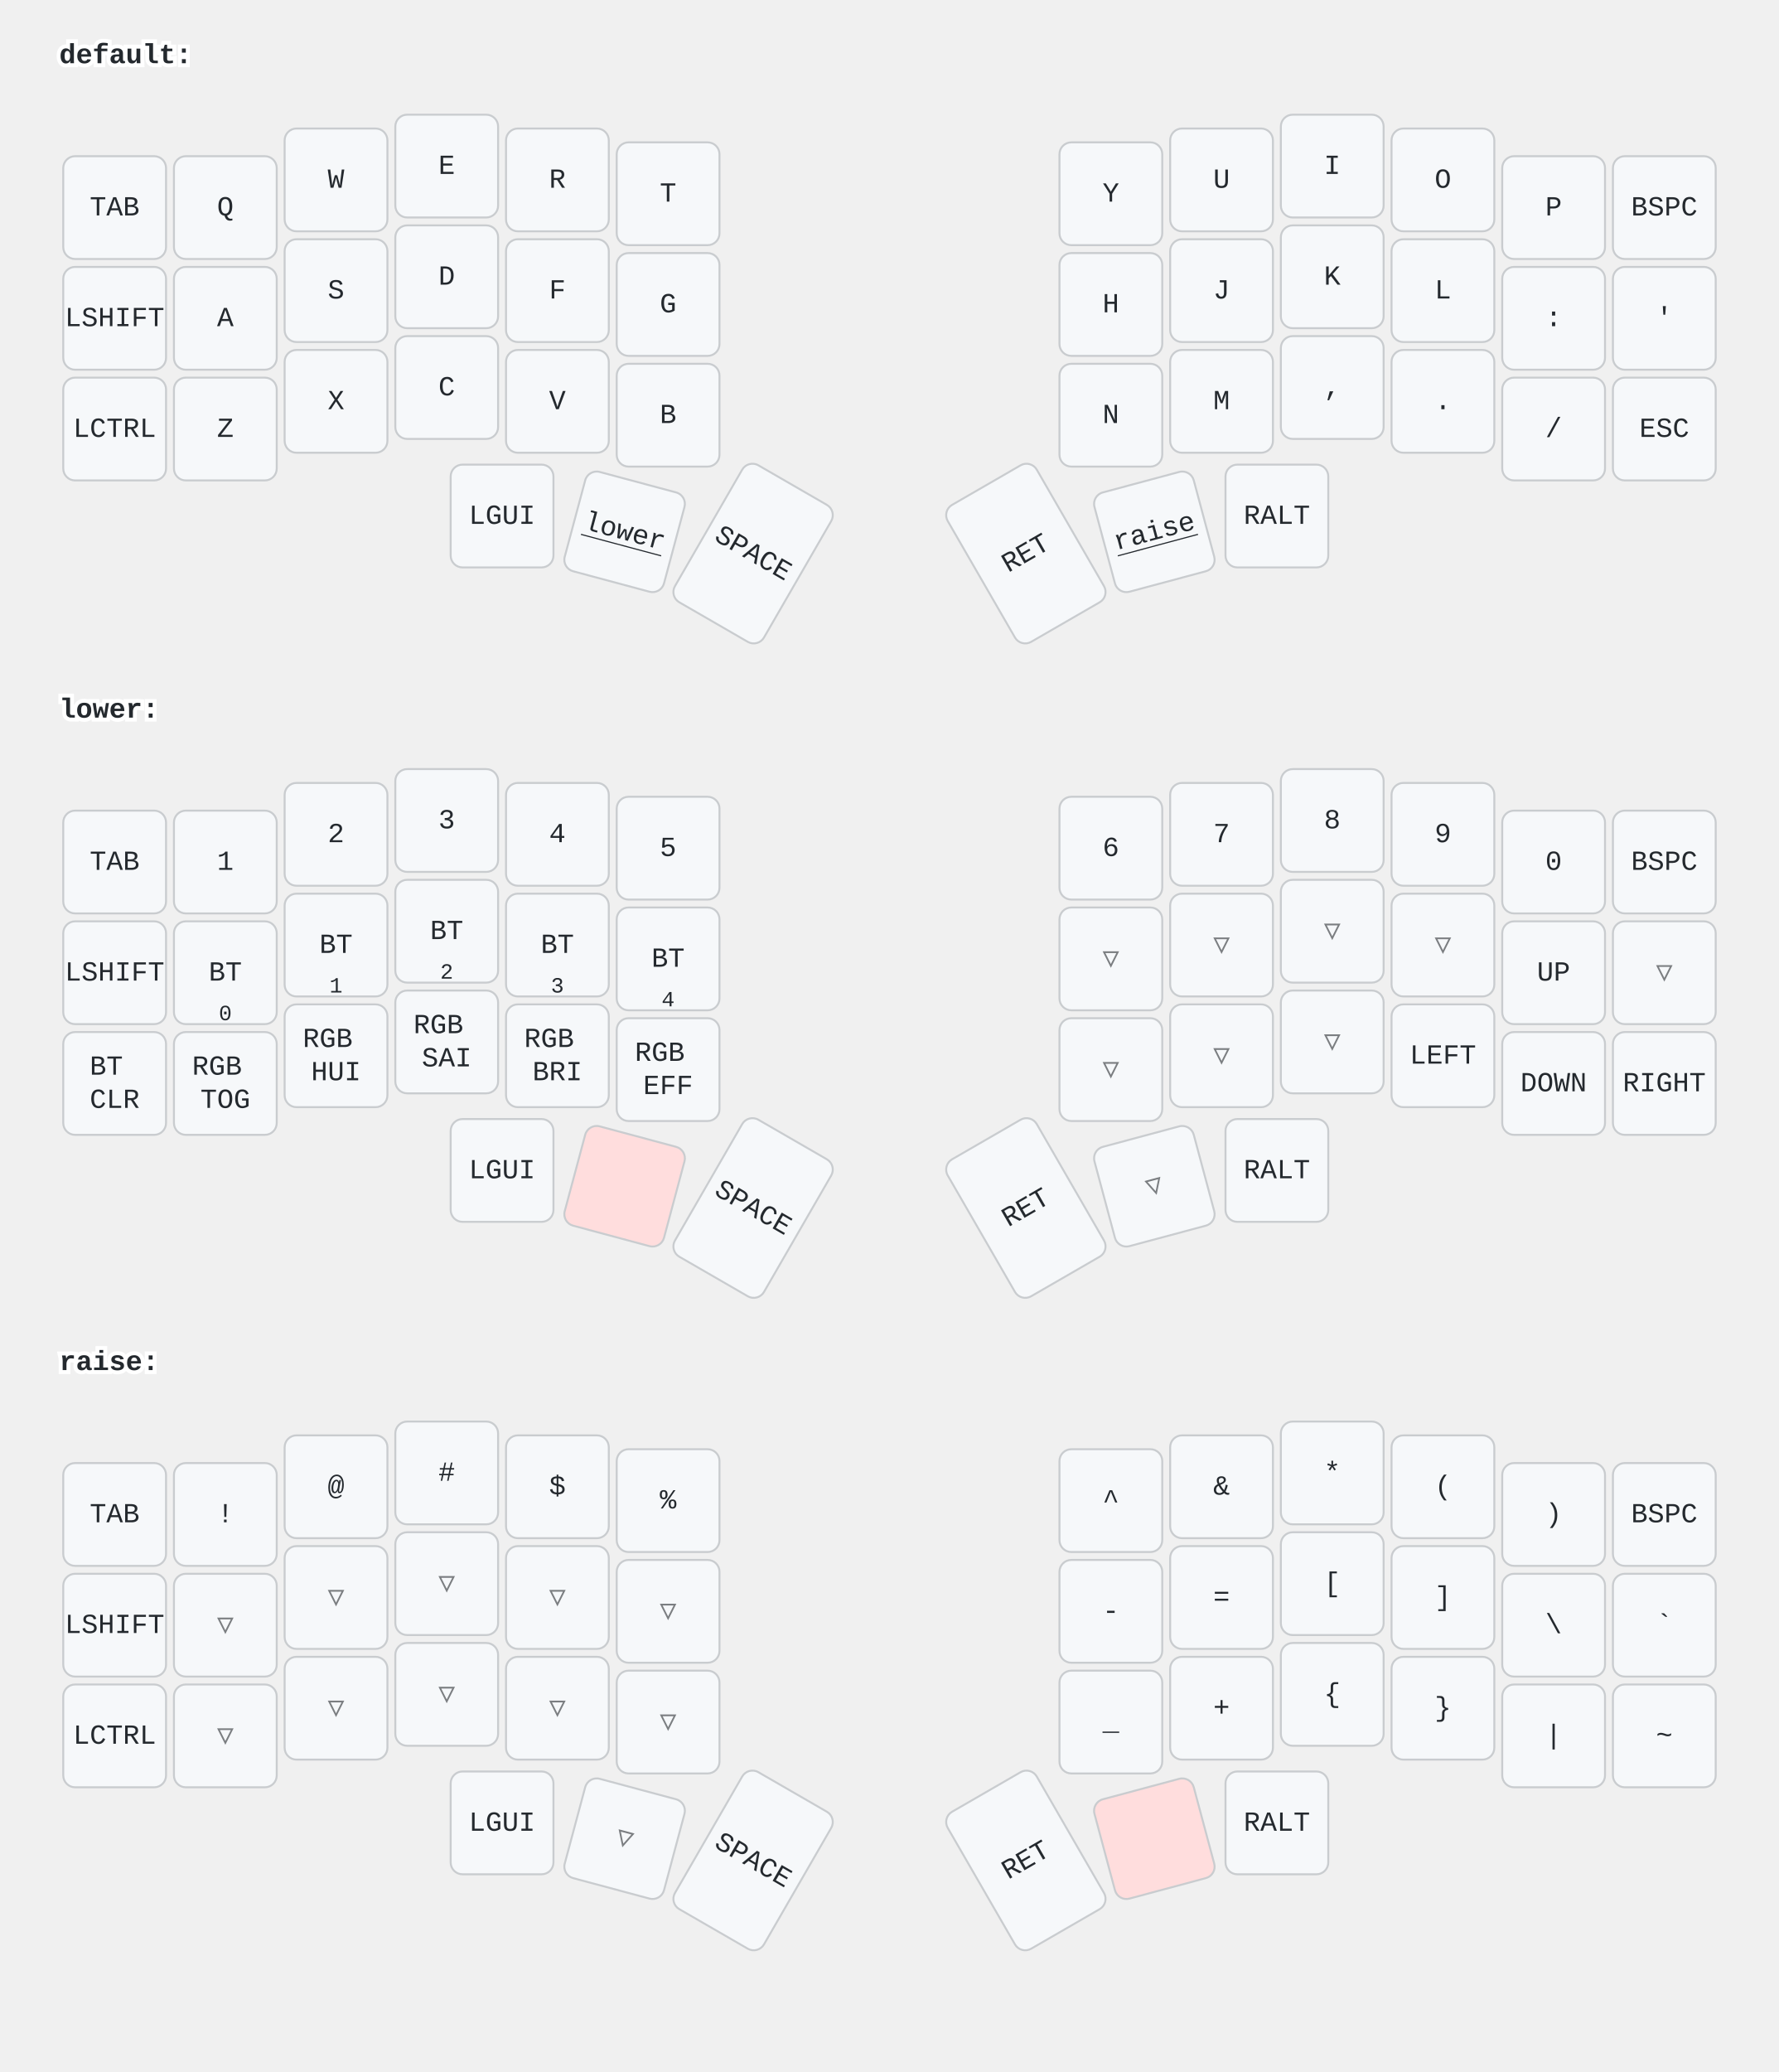
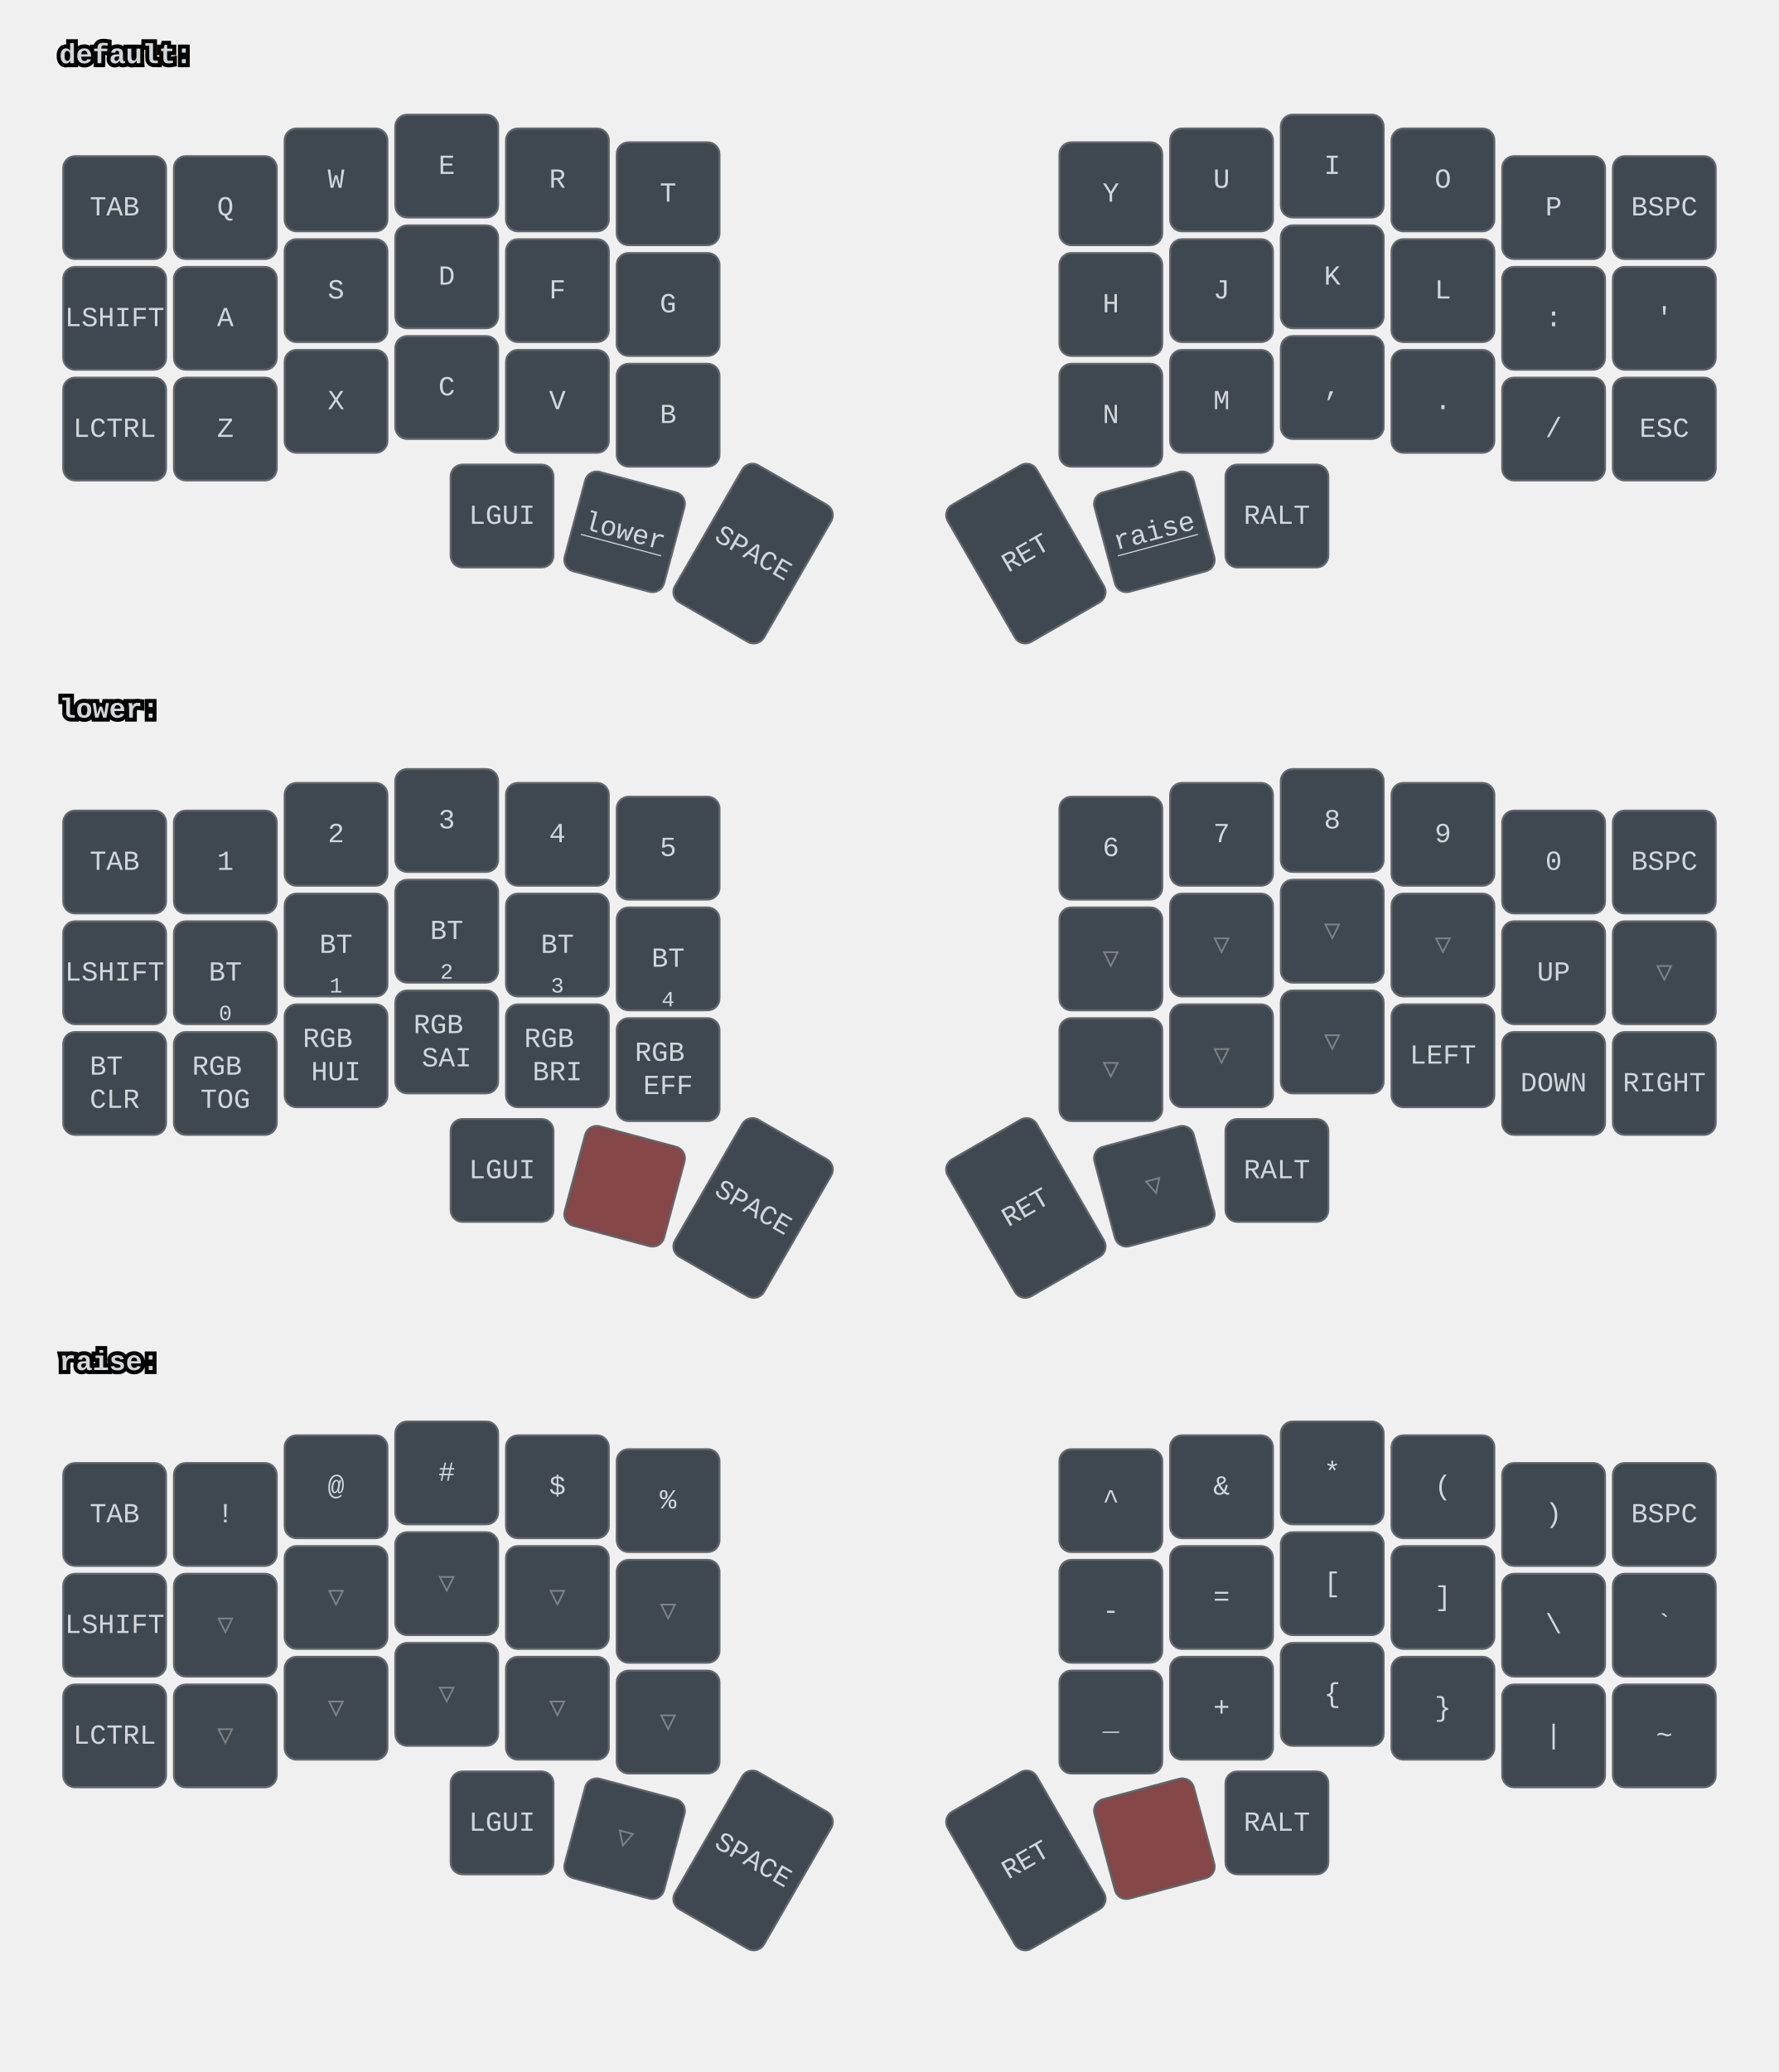
<svg xmlns="http://www.w3.org/2000/svg" width="900" height="1048" viewBox="0 0 900 1048" class="keymap">
  <style>/* inherit to force styles through use tags */
svg path {
    fill: inherit;
}

/* font and background color specifications */
svg.keymap {
    font-family: SFMono-Regular,Consolas,Liberation Mono,Menlo,monospace;
    font-size: 14px;
    font-kerning: normal;
    text-rendering: optimizeLegibility;
    fill: #24292e;
}

/* default key styling */
rect.key {
    fill: #f6f8fa;
}

rect.key, rect.combo {
    stroke: #c9cccf;
    stroke-width: 1;
}

/* default key side styling, only used is draw_key_sides is set */
rect.side {
    filter: brightness(90%);
}

/* color accent for combo boxes */
rect.combo, rect.combo-separate {
    fill: #cdf;
}

/* color accent for held keys */
rect.held, rect.combo.held {
    fill: #fdd;
}

/* color accent for ghost (optional) keys */
rect.ghost, rect.combo.ghost {
    stroke-dasharray: 4, 4;
    stroke-width: 2;
}

text {
    text-anchor: middle;
    dominant-baseline: middle;
}

/* styling for layer labels */
text.label {
    font-weight: bold;
    text-anchor: start;
    stroke: white;
    stroke-width: 4;
    paint-order: stroke;
}

/* styling for optional footer */
text.footer {
    text-anchor: end;
    dominant-baseline: auto;
    stroke: white;
    stroke-width: 4;
    paint-order: stroke;
}

/* styling for combo tap, and key non-tap label text */
text.combo, text.hold, text.shifted, text.left, text.right {
    font-size: 11px;
}

text.hold {
    text-anchor: middle;
    dominant-baseline: auto;
}

text.shifted {
    text-anchor: middle;
    dominant-baseline: hanging;
}

text.left {
    text-anchor: start;
}

text.right {
    text-anchor: end;
}

text.layer-activator {
    text-decoration: underline;
}

/* styling for hold/shifted label text in combo box */
text.combo.hold, text.combo.shifted, text.combo.left, text.combo.right {
    font-size: 8px;
}

/* lighter symbol for transparent keys */
text.trans {
    fill: #7b7e81;
}

/* styling for combo dendrons */
path.combo {
    stroke-width: 1;
    stroke: gray;
    fill: none;
}

/* Start Tabler Icons Cleanup */
/* cannot use height/width with glyphs */
.icon-tabler &gt; path {
    fill: inherit;
    stroke: inherit;
    stroke-width: 2;
}
/* hide tabler's default box */
.icon-tabler &gt; path[stroke="none"][fill="none"] {
    visibility: hidden;
}
/* End Tabler Icons Cleanup */
+ 
+ svg.keymap { fill: #d1d6db; }
+ rect.key { fill: #3f4750; }
+ rect.key, rect.combo { stroke: #60666c; }
+ rect.combo, rect.combo-separate { fill: #1f3d7a; }
+ rect.held, rect.combo.held { fill: #854747; }
+ text.label, text.footer { stroke: black; }
+ text.trans { fill: #7e8184; }
+ path.combo { stroke: #7f7f7f; }
</style>
  <g transform="translate(30, 0)" class="layer-default">
    <text x="0" y="28" class="label" id="default">default:</text>
    <g transform="translate(0, 56)">
      <g transform="translate(28, 49)" class="key keypos-0">
        <rect rx="6" ry="6" x="-26" y="-26" width="52" height="52" class="key" />
        <text x="0" y="0" class="key tap">TAB</text>
      </g>
      <g transform="translate(84, 49)" class="key keypos-1">
        <rect rx="6" ry="6" x="-26" y="-26" width="52" height="52" class="key" />
        <text x="0" y="0" class="key tap">Q</text>
      </g>
      <g transform="translate(140, 35)" class="key keypos-2">
        <rect rx="6" ry="6" x="-26" y="-26" width="52" height="52" class="key" />
        <text x="0" y="0" class="key tap">W</text>
      </g>
      <g transform="translate(196, 28)" class="key keypos-3">
        <rect rx="6" ry="6" x="-26" y="-26" width="52" height="52" class="key" />
        <text x="0" y="0" class="key tap">E</text>
      </g>
      <g transform="translate(252, 35)" class="key keypos-4">
        <rect rx="6" ry="6" x="-26" y="-26" width="52" height="52" class="key" />
        <text x="0" y="0" class="key tap">R</text>
      </g>
      <g transform="translate(308, 42)" class="key keypos-5">
        <rect rx="6" ry="6" x="-26" y="-26" width="52" height="52" class="key" />
        <text x="0" y="0" class="key tap">T</text>
      </g>
      <g transform="translate(532, 42)" class="key keypos-6">
        <rect rx="6" ry="6" x="-26" y="-26" width="52" height="52" class="key" />
        <text x="0" y="0" class="key tap">Y</text>
      </g>
      <g transform="translate(588, 35)" class="key keypos-7">
        <rect rx="6" ry="6" x="-26" y="-26" width="52" height="52" class="key" />
        <text x="0" y="0" class="key tap">U</text>
      </g>
      <g transform="translate(644, 28)" class="key keypos-8">
        <rect rx="6" ry="6" x="-26" y="-26" width="52" height="52" class="key" />
        <text x="0" y="0" class="key tap">I</text>
      </g>
      <g transform="translate(700, 35)" class="key keypos-9">
        <rect rx="6" ry="6" x="-26" y="-26" width="52" height="52" class="key" />
        <text x="0" y="0" class="key tap">O</text>
      </g>
      <g transform="translate(756, 49)" class="key keypos-10">
        <rect rx="6" ry="6" x="-26" y="-26" width="52" height="52" class="key" />
        <text x="0" y="0" class="key tap">P</text>
      </g>
      <g transform="translate(812, 49)" class="key keypos-11">
        <rect rx="6" ry="6" x="-26" y="-26" width="52" height="52" class="key" />
        <text x="0" y="0" class="key tap">BSPC</text>
      </g>
      <g transform="translate(28, 105)" class="key keypos-12">
        <rect rx="6" ry="6" x="-26" y="-26" width="52" height="52" class="key" />
        <text x="0" y="0" class="key tap">LSHIFT</text>
      </g>
      <g transform="translate(84, 105)" class="key keypos-13">
        <rect rx="6" ry="6" x="-26" y="-26" width="52" height="52" class="key" />
        <text x="0" y="0" class="key tap">A</text>
      </g>
      <g transform="translate(140, 91)" class="key keypos-14">
        <rect rx="6" ry="6" x="-26" y="-26" width="52" height="52" class="key" />
        <text x="0" y="0" class="key tap">S</text>
      </g>
      <g transform="translate(196, 84)" class="key keypos-15">
        <rect rx="6" ry="6" x="-26" y="-26" width="52" height="52" class="key" />
        <text x="0" y="0" class="key tap">D</text>
      </g>
      <g transform="translate(252, 91)" class="key keypos-16">
        <rect rx="6" ry="6" x="-26" y="-26" width="52" height="52" class="key" />
        <text x="0" y="0" class="key tap">F</text>
      </g>
      <g transform="translate(308, 98)" class="key keypos-17">
        <rect rx="6" ry="6" x="-26" y="-26" width="52" height="52" class="key" />
        <text x="0" y="0" class="key tap">G</text>
      </g>
      <g transform="translate(532, 98)" class="key keypos-18">
        <rect rx="6" ry="6" x="-26" y="-26" width="52" height="52" class="key" />
        <text x="0" y="0" class="key tap">H</text>
      </g>
      <g transform="translate(588, 91)" class="key keypos-19">
        <rect rx="6" ry="6" x="-26" y="-26" width="52" height="52" class="key" />
        <text x="0" y="0" class="key tap">J</text>
      </g>
      <g transform="translate(644, 84)" class="key keypos-20">
        <rect rx="6" ry="6" x="-26" y="-26" width="52" height="52" class="key" />
        <text x="0" y="0" class="key tap">K</text>
      </g>
      <g transform="translate(700, 91)" class="key keypos-21">
        <rect rx="6" ry="6" x="-26" y="-26" width="52" height="52" class="key" />
        <text x="0" y="0" class="key tap">L</text>
      </g>
      <g transform="translate(756, 105)" class="key keypos-22">
        <rect rx="6" ry="6" x="-26" y="-26" width="52" height="52" class="key" />
        <text x="0" y="0" class="key tap">:</text>
      </g>
      <g transform="translate(812, 105)" class="key keypos-23">
        <rect rx="6" ry="6" x="-26" y="-26" width="52" height="52" class="key" />
        <text x="0" y="0" class="key tap">'</text>
      </g>
      <g transform="translate(28, 161)" class="key keypos-24">
        <rect rx="6" ry="6" x="-26" y="-26" width="52" height="52" class="key" />
        <text x="0" y="0" class="key tap">LCTRL</text>
      </g>
      <g transform="translate(84, 161)" class="key keypos-25">
        <rect rx="6" ry="6" x="-26" y="-26" width="52" height="52" class="key" />
        <text x="0" y="0" class="key tap">Z</text>
      </g>
      <g transform="translate(140, 147)" class="key keypos-26">
        <rect rx="6" ry="6" x="-26" y="-26" width="52" height="52" class="key" />
        <text x="0" y="0" class="key tap">X</text>
      </g>
      <g transform="translate(196, 140)" class="key keypos-27">
        <rect rx="6" ry="6" x="-26" y="-26" width="52" height="52" class="key" />
        <text x="0" y="0" class="key tap">C</text>
      </g>
      <g transform="translate(252, 147)" class="key keypos-28">
        <rect rx="6" ry="6" x="-26" y="-26" width="52" height="52" class="key" />
        <text x="0" y="0" class="key tap">V</text>
      </g>
      <g transform="translate(308, 154)" class="key keypos-29">
        <rect rx="6" ry="6" x="-26" y="-26" width="52" height="52" class="key" />
        <text x="0" y="0" class="key tap">B</text>
      </g>
      <g transform="translate(532, 154)" class="key keypos-30">
        <rect rx="6" ry="6" x="-26" y="-26" width="52" height="52" class="key" />
        <text x="0" y="0" class="key tap">N</text>
      </g>
      <g transform="translate(588, 147)" class="key keypos-31">
        <rect rx="6" ry="6" x="-26" y="-26" width="52" height="52" class="key" />
        <text x="0" y="0" class="key tap">M</text>
      </g>
      <g transform="translate(644, 140)" class="key keypos-32">
        <rect rx="6" ry="6" x="-26" y="-26" width="52" height="52" class="key" />
        <text x="0" y="0" class="key tap">,</text>
      </g>
      <g transform="translate(700, 147)" class="key keypos-33">
        <rect rx="6" ry="6" x="-26" y="-26" width="52" height="52" class="key" />
        <text x="0" y="0" class="key tap">.</text>
      </g>
      <g transform="translate(756, 161)" class="key keypos-34">
        <rect rx="6" ry="6" x="-26" y="-26" width="52" height="52" class="key" />
        <text x="0" y="0" class="key tap">/</text>
      </g>
      <g transform="translate(812, 161)" class="key keypos-35">
        <rect rx="6" ry="6" x="-26" y="-26" width="52" height="52" class="key" />
        <text x="0" y="0" class="key tap">ESC</text>
      </g>
      <g transform="translate(224, 205)" class="key keypos-36">
        <rect rx="6" ry="6" x="-26" y="-26" width="52" height="52" class="key" />
        <text x="0" y="0" class="key tap">LGUI</text>
      </g>
      <g transform="translate(286, 213) rotate(15.0)" class="key keypos-37">
        <rect rx="6" ry="6" x="-26" y="-26" width="52" height="52" class="key" />
        <a href="#lower">
          <text x="0" y="0" class="key tap layer-activator">lower</text>
        </a>
      </g>
      <g transform="translate(351, 224) rotate(30.0)" class="key keypos-38">
        <rect rx="6" ry="6" x="-26" y="-40" width="52" height="80" class="key" />
        <text x="0" y="0" class="key tap">SPACE</text>
      </g>
      <g transform="translate(489, 224) rotate(-30.0)" class="key keypos-39">
        <rect rx="6" ry="6" x="-26" y="-40" width="52" height="80" class="key" />
        <text x="0" y="0" class="key tap">RET</text>
      </g>
      <g transform="translate(554, 213) rotate(-15.0)" class="key keypos-40">
        <rect rx="6" ry="6" x="-26" y="-26" width="52" height="52" class="key" />
        <a href="#raise">
          <text x="0" y="0" class="key tap layer-activator">raise</text>
        </a>
      </g>
      <g transform="translate(616, 205)" class="key keypos-41">
        <rect rx="6" ry="6" x="-26" y="-26" width="52" height="52" class="key" />
        <text x="0" y="0" class="key tap">RALT</text>
      </g>
    </g>
  </g>
  <g transform="translate(30, 331)" class="layer-lower">
    <text x="0" y="28" class="label" id="lower">lower:</text>
    <g transform="translate(0, 56)">
      <g transform="translate(28, 49)" class="key keypos-0">
        <rect rx="6" ry="6" x="-26" y="-26" width="52" height="52" class="key" />
        <text x="0" y="0" class="key tap">TAB</text>
      </g>
      <g transform="translate(84, 49)" class="key keypos-1">
        <rect rx="6" ry="6" x="-26" y="-26" width="52" height="52" class="key" />
        <text x="0" y="0" class="key tap">1</text>
      </g>
      <g transform="translate(140, 35)" class="key keypos-2">
        <rect rx="6" ry="6" x="-26" y="-26" width="52" height="52" class="key" />
        <text x="0" y="0" class="key tap">2</text>
      </g>
      <g transform="translate(196, 28)" class="key keypos-3">
        <rect rx="6" ry="6" x="-26" y="-26" width="52" height="52" class="key" />
        <text x="0" y="0" class="key tap">3</text>
      </g>
      <g transform="translate(252, 35)" class="key keypos-4">
        <rect rx="6" ry="6" x="-26" y="-26" width="52" height="52" class="key" />
        <text x="0" y="0" class="key tap">4</text>
      </g>
      <g transform="translate(308, 42)" class="key keypos-5">
        <rect rx="6" ry="6" x="-26" y="-26" width="52" height="52" class="key" />
        <text x="0" y="0" class="key tap">5</text>
      </g>
      <g transform="translate(532, 42)" class="key keypos-6">
        <rect rx="6" ry="6" x="-26" y="-26" width="52" height="52" class="key" />
        <text x="0" y="0" class="key tap">6</text>
      </g>
      <g transform="translate(588, 35)" class="key keypos-7">
        <rect rx="6" ry="6" x="-26" y="-26" width="52" height="52" class="key" />
        <text x="0" y="0" class="key tap">7</text>
      </g>
      <g transform="translate(644, 28)" class="key keypos-8">
        <rect rx="6" ry="6" x="-26" y="-26" width="52" height="52" class="key" />
        <text x="0" y="0" class="key tap">8</text>
      </g>
      <g transform="translate(700, 35)" class="key keypos-9">
        <rect rx="6" ry="6" x="-26" y="-26" width="52" height="52" class="key" />
        <text x="0" y="0" class="key tap">9</text>
      </g>
      <g transform="translate(756, 49)" class="key keypos-10">
        <rect rx="6" ry="6" x="-26" y="-26" width="52" height="52" class="key" />
        <text x="0" y="0" class="key tap">0</text>
      </g>
      <g transform="translate(812, 49)" class="key keypos-11">
        <rect rx="6" ry="6" x="-26" y="-26" width="52" height="52" class="key" />
        <text x="0" y="0" class="key tap">BSPC</text>
      </g>
      <g transform="translate(28, 105)" class="key keypos-12">
        <rect rx="6" ry="6" x="-26" y="-26" width="52" height="52" class="key" />
        <text x="0" y="0" class="key tap">LSHIFT</text>
      </g>
      <g transform="translate(84, 105)" class="key keypos-13">
        <rect rx="6" ry="6" x="-26" y="-26" width="52" height="52" class="key" />
        <text x="0" y="0" class="key tap">BT</text>
        <text x="0" y="24" class="key hold">0</text>
      </g>
      <g transform="translate(140, 91)" class="key keypos-14">
        <rect rx="6" ry="6" x="-26" y="-26" width="52" height="52" class="key" />
        <text x="0" y="0" class="key tap">BT</text>
        <text x="0" y="24" class="key hold">1</text>
      </g>
      <g transform="translate(196, 84)" class="key keypos-15">
        <rect rx="6" ry="6" x="-26" y="-26" width="52" height="52" class="key" />
        <text x="0" y="0" class="key tap">BT</text>
        <text x="0" y="24" class="key hold">2</text>
      </g>
      <g transform="translate(252, 91)" class="key keypos-16">
        <rect rx="6" ry="6" x="-26" y="-26" width="52" height="52" class="key" />
        <text x="0" y="0" class="key tap">BT</text>
        <text x="0" y="24" class="key hold">3</text>
      </g>
      <g transform="translate(308, 98)" class="key keypos-17">
        <rect rx="6" ry="6" x="-26" y="-26" width="52" height="52" class="key" />
        <text x="0" y="0" class="key tap">BT</text>
        <text x="0" y="24" class="key hold">4</text>
      </g>
      <g transform="translate(532, 98)" class="key trans keypos-18">
        <rect rx="6" ry="6" x="-26" y="-26" width="52" height="52" class="key trans" />
        <text x="0" y="0" class="key trans tap">▽</text>
      </g>
      <g transform="translate(588, 91)" class="key trans keypos-19">
        <rect rx="6" ry="6" x="-26" y="-26" width="52" height="52" class="key trans" />
        <text x="0" y="0" class="key trans tap">▽</text>
      </g>
      <g transform="translate(644, 84)" class="key trans keypos-20">
        <rect rx="6" ry="6" x="-26" y="-26" width="52" height="52" class="key trans" />
        <text x="0" y="0" class="key trans tap">▽</text>
      </g>
      <g transform="translate(700, 91)" class="key trans keypos-21">
        <rect rx="6" ry="6" x="-26" y="-26" width="52" height="52" class="key trans" />
        <text x="0" y="0" class="key trans tap">▽</text>
      </g>
      <g transform="translate(756, 105)" class="key keypos-22">
        <rect rx="6" ry="6" x="-26" y="-26" width="52" height="52" class="key" />
        <text x="0" y="0" class="key tap">UP</text>
      </g>
      <g transform="translate(812, 105)" class="key trans keypos-23">
        <rect rx="6" ry="6" x="-26" y="-26" width="52" height="52" class="key trans" />
        <text x="0" y="0" class="key trans tap">▽</text>
      </g>
      <g transform="translate(28, 161)" class="key keypos-24">
        <rect rx="6" ry="6" x="-26" y="-26" width="52" height="52" class="key" />
        <text x="0" y="0" class="key tap">
          <tspan x="0" dy="-0.6em">BT</tspan>
          <tspan x="0" dy="1.2em">CLR</tspan>
        </text>
      </g>
      <g transform="translate(84, 161)" class="key keypos-25">
        <rect rx="6" ry="6" x="-26" y="-26" width="52" height="52" class="key" />
        <text x="0" y="0" class="key tap">
          <tspan x="0" dy="-0.6em">RGB</tspan>
          <tspan x="0" dy="1.2em">TOG</tspan>
        </text>
      </g>
      <g transform="translate(140, 147)" class="key keypos-26">
        <rect rx="6" ry="6" x="-26" y="-26" width="52" height="52" class="key" />
        <text x="0" y="0" class="key tap">
          <tspan x="0" dy="-0.6em">RGB</tspan>
          <tspan x="0" dy="1.2em">HUI</tspan>
        </text>
      </g>
      <g transform="translate(196, 140)" class="key keypos-27">
        <rect rx="6" ry="6" x="-26" y="-26" width="52" height="52" class="key" />
        <text x="0" y="0" class="key tap">
          <tspan x="0" dy="-0.6em">RGB</tspan>
          <tspan x="0" dy="1.2em">SAI</tspan>
        </text>
      </g>
      <g transform="translate(252, 147)" class="key keypos-28">
        <rect rx="6" ry="6" x="-26" y="-26" width="52" height="52" class="key" />
        <text x="0" y="0" class="key tap">
          <tspan x="0" dy="-0.6em">RGB</tspan>
          <tspan x="0" dy="1.2em">BRI</tspan>
        </text>
      </g>
      <g transform="translate(308, 154)" class="key keypos-29">
        <rect rx="6" ry="6" x="-26" y="-26" width="52" height="52" class="key" />
        <text x="0" y="0" class="key tap">
          <tspan x="0" dy="-0.6em">RGB</tspan>
          <tspan x="0" dy="1.2em">EFF</tspan>
        </text>
      </g>
      <g transform="translate(532, 154)" class="key trans keypos-30">
        <rect rx="6" ry="6" x="-26" y="-26" width="52" height="52" class="key trans" />
        <text x="0" y="0" class="key trans tap">▽</text>
      </g>
      <g transform="translate(588, 147)" class="key trans keypos-31">
        <rect rx="6" ry="6" x="-26" y="-26" width="52" height="52" class="key trans" />
        <text x="0" y="0" class="key trans tap">▽</text>
      </g>
      <g transform="translate(644, 140)" class="key trans keypos-32">
        <rect rx="6" ry="6" x="-26" y="-26" width="52" height="52" class="key trans" />
        <text x="0" y="0" class="key trans tap">▽</text>
      </g>
      <g transform="translate(700, 147)" class="key keypos-33">
        <rect rx="6" ry="6" x="-26" y="-26" width="52" height="52" class="key" />
        <text x="0" y="0" class="key tap">LEFT</text>
      </g>
      <g transform="translate(756, 161)" class="key keypos-34">
        <rect rx="6" ry="6" x="-26" y="-26" width="52" height="52" class="key" />
        <text x="0" y="0" class="key tap">DOWN</text>
      </g>
      <g transform="translate(812, 161)" class="key keypos-35">
        <rect rx="6" ry="6" x="-26" y="-26" width="52" height="52" class="key" />
        <text x="0" y="0" class="key tap">RIGHT</text>
      </g>
      <g transform="translate(224, 205)" class="key keypos-36">
        <rect rx="6" ry="6" x="-26" y="-26" width="52" height="52" class="key" />
        <text x="0" y="0" class="key tap">LGUI</text>
      </g>
      <g transform="translate(286, 213) rotate(15.0)" class="key held keypos-37">
        <rect rx="6" ry="6" x="-26" y="-26" width="52" height="52" class="key held" />
      </g>
      <g transform="translate(351, 224) rotate(30.0)" class="key keypos-38">
        <rect rx="6" ry="6" x="-26" y="-40" width="52" height="80" class="key" />
        <text x="0" y="0" class="key tap">SPACE</text>
      </g>
      <g transform="translate(489, 224) rotate(-30.0)" class="key keypos-39">
        <rect rx="6" ry="6" x="-26" y="-40" width="52" height="80" class="key" />
        <text x="0" y="0" class="key tap">RET</text>
      </g>
      <g transform="translate(554, 213) rotate(-15.0)" class="key trans keypos-40">
        <rect rx="6" ry="6" x="-26" y="-26" width="52" height="52" class="key trans" />
        <text x="0" y="0" class="key trans tap">▽</text>
      </g>
      <g transform="translate(616, 205)" class="key keypos-41">
        <rect rx="6" ry="6" x="-26" y="-26" width="52" height="52" class="key" />
        <text x="0" y="0" class="key tap">RALT</text>
      </g>
    </g>
  </g>
  <g transform="translate(30, 661)" class="layer-raise">
    <text x="0" y="28" class="label" id="raise">raise:</text>
    <g transform="translate(0, 56)">
      <g transform="translate(28, 49)" class="key keypos-0">
        <rect rx="6" ry="6" x="-26" y="-26" width="52" height="52" class="key" />
        <text x="0" y="0" class="key tap">TAB</text>
      </g>
      <g transform="translate(84, 49)" class="key keypos-1">
        <rect rx="6" ry="6" x="-26" y="-26" width="52" height="52" class="key" />
        <text x="0" y="0" class="key tap">!</text>
      </g>
      <g transform="translate(140, 35)" class="key keypos-2">
        <rect rx="6" ry="6" x="-26" y="-26" width="52" height="52" class="key" />
        <text x="0" y="0" class="key tap">@</text>
      </g>
      <g transform="translate(196, 28)" class="key keypos-3">
        <rect rx="6" ry="6" x="-26" y="-26" width="52" height="52" class="key" />
        <text x="0" y="0" class="key tap">#</text>
      </g>
      <g transform="translate(252, 35)" class="key keypos-4">
        <rect rx="6" ry="6" x="-26" y="-26" width="52" height="52" class="key" />
        <text x="0" y="0" class="key tap">$</text>
      </g>
      <g transform="translate(308, 42)" class="key keypos-5">
        <rect rx="6" ry="6" x="-26" y="-26" width="52" height="52" class="key" />
        <text x="0" y="0" class="key tap">%</text>
      </g>
      <g transform="translate(532, 42)" class="key keypos-6">
        <rect rx="6" ry="6" x="-26" y="-26" width="52" height="52" class="key" />
        <text x="0" y="0" class="key tap">^</text>
      </g>
      <g transform="translate(588, 35)" class="key keypos-7">
        <rect rx="6" ry="6" x="-26" y="-26" width="52" height="52" class="key" />
        <text x="0" y="0" class="key tap">&amp;</text>
      </g>
      <g transform="translate(644, 28)" class="key keypos-8">
        <rect rx="6" ry="6" x="-26" y="-26" width="52" height="52" class="key" />
        <text x="0" y="0" class="key tap">*</text>
      </g>
      <g transform="translate(700, 35)" class="key keypos-9">
        <rect rx="6" ry="6" x="-26" y="-26" width="52" height="52" class="key" />
        <text x="0" y="0" class="key tap">(</text>
      </g>
      <g transform="translate(756, 49)" class="key keypos-10">
        <rect rx="6" ry="6" x="-26" y="-26" width="52" height="52" class="key" />
        <text x="0" y="0" class="key tap">)</text>
      </g>
      <g transform="translate(812, 49)" class="key keypos-11">
        <rect rx="6" ry="6" x="-26" y="-26" width="52" height="52" class="key" />
        <text x="0" y="0" class="key tap">BSPC</text>
      </g>
      <g transform="translate(28, 105)" class="key keypos-12">
        <rect rx="6" ry="6" x="-26" y="-26" width="52" height="52" class="key" />
        <text x="0" y="0" class="key tap">LSHIFT</text>
      </g>
      <g transform="translate(84, 105)" class="key trans keypos-13">
        <rect rx="6" ry="6" x="-26" y="-26" width="52" height="52" class="key trans" />
        <text x="0" y="0" class="key trans tap">▽</text>
      </g>
      <g transform="translate(140, 91)" class="key trans keypos-14">
        <rect rx="6" ry="6" x="-26" y="-26" width="52" height="52" class="key trans" />
        <text x="0" y="0" class="key trans tap">▽</text>
      </g>
      <g transform="translate(196, 84)" class="key trans keypos-15">
        <rect rx="6" ry="6" x="-26" y="-26" width="52" height="52" class="key trans" />
        <text x="0" y="0" class="key trans tap">▽</text>
      </g>
      <g transform="translate(252, 91)" class="key trans keypos-16">
        <rect rx="6" ry="6" x="-26" y="-26" width="52" height="52" class="key trans" />
        <text x="0" y="0" class="key trans tap">▽</text>
      </g>
      <g transform="translate(308, 98)" class="key trans keypos-17">
        <rect rx="6" ry="6" x="-26" y="-26" width="52" height="52" class="key trans" />
        <text x="0" y="0" class="key trans tap">▽</text>
      </g>
      <g transform="translate(532, 98)" class="key keypos-18">
        <rect rx="6" ry="6" x="-26" y="-26" width="52" height="52" class="key" />
        <text x="0" y="0" class="key tap">-</text>
      </g>
      <g transform="translate(588, 91)" class="key keypos-19">
        <rect rx="6" ry="6" x="-26" y="-26" width="52" height="52" class="key" />
        <text x="0" y="0" class="key tap">=</text>
      </g>
      <g transform="translate(644, 84)" class="key keypos-20">
        <rect rx="6" ry="6" x="-26" y="-26" width="52" height="52" class="key" />
        <text x="0" y="0" class="key tap">[</text>
      </g>
      <g transform="translate(700, 91)" class="key keypos-21">
        <rect rx="6" ry="6" x="-26" y="-26" width="52" height="52" class="key" />
        <text x="0" y="0" class="key tap">]</text>
      </g>
      <g transform="translate(756, 105)" class="key keypos-22">
        <rect rx="6" ry="6" x="-26" y="-26" width="52" height="52" class="key" />
        <text x="0" y="0" class="key tap">\</text>
      </g>
      <g transform="translate(812, 105)" class="key keypos-23">
        <rect rx="6" ry="6" x="-26" y="-26" width="52" height="52" class="key" />
        <text x="0" y="0" class="key tap">`</text>
      </g>
      <g transform="translate(28, 161)" class="key keypos-24">
        <rect rx="6" ry="6" x="-26" y="-26" width="52" height="52" class="key" />
        <text x="0" y="0" class="key tap">LCTRL</text>
      </g>
      <g transform="translate(84, 161)" class="key trans keypos-25">
        <rect rx="6" ry="6" x="-26" y="-26" width="52" height="52" class="key trans" />
        <text x="0" y="0" class="key trans tap">▽</text>
      </g>
      <g transform="translate(140, 147)" class="key trans keypos-26">
        <rect rx="6" ry="6" x="-26" y="-26" width="52" height="52" class="key trans" />
        <text x="0" y="0" class="key trans tap">▽</text>
      </g>
      <g transform="translate(196, 140)" class="key trans keypos-27">
        <rect rx="6" ry="6" x="-26" y="-26" width="52" height="52" class="key trans" />
        <text x="0" y="0" class="key trans tap">▽</text>
      </g>
      <g transform="translate(252, 147)" class="key trans keypos-28">
        <rect rx="6" ry="6" x="-26" y="-26" width="52" height="52" class="key trans" />
        <text x="0" y="0" class="key trans tap">▽</text>
      </g>
      <g transform="translate(308, 154)" class="key trans keypos-29">
        <rect rx="6" ry="6" x="-26" y="-26" width="52" height="52" class="key trans" />
        <text x="0" y="0" class="key trans tap">▽</text>
      </g>
      <g transform="translate(532, 154)" class="key keypos-30">
        <rect rx="6" ry="6" x="-26" y="-26" width="52" height="52" class="key" />
        <text x="0" y="0" class="key tap">_</text>
      </g>
      <g transform="translate(588, 147)" class="key keypos-31">
        <rect rx="6" ry="6" x="-26" y="-26" width="52" height="52" class="key" />
        <text x="0" y="0" class="key tap">+</text>
      </g>
      <g transform="translate(644, 140)" class="key keypos-32">
        <rect rx="6" ry="6" x="-26" y="-26" width="52" height="52" class="key" />
        <text x="0" y="0" class="key tap">{</text>
      </g>
      <g transform="translate(700, 147)" class="key keypos-33">
        <rect rx="6" ry="6" x="-26" y="-26" width="52" height="52" class="key" />
        <text x="0" y="0" class="key tap">}</text>
      </g>
      <g transform="translate(756, 161)" class="key keypos-34">
        <rect rx="6" ry="6" x="-26" y="-26" width="52" height="52" class="key" />
        <text x="0" y="0" class="key tap">|</text>
      </g>
      <g transform="translate(812, 161)" class="key keypos-35">
        <rect rx="6" ry="6" x="-26" y="-26" width="52" height="52" class="key" />
        <text x="0" y="0" class="key tap">~</text>
      </g>
      <g transform="translate(224, 205)" class="key keypos-36">
        <rect rx="6" ry="6" x="-26" y="-26" width="52" height="52" class="key" />
        <text x="0" y="0" class="key tap">LGUI</text>
      </g>
      <g transform="translate(286, 213) rotate(15.0)" class="key trans keypos-37">
        <rect rx="6" ry="6" x="-26" y="-26" width="52" height="52" class="key trans" />
        <text x="0" y="0" class="key trans tap">▽</text>
      </g>
      <g transform="translate(351, 224) rotate(30.0)" class="key keypos-38">
        <rect rx="6" ry="6" x="-26" y="-40" width="52" height="80" class="key" />
        <text x="0" y="0" class="key tap">SPACE</text>
      </g>
      <g transform="translate(489, 224) rotate(-30.0)" class="key keypos-39">
        <rect rx="6" ry="6" x="-26" y="-40" width="52" height="80" class="key" />
        <text x="0" y="0" class="key tap">RET</text>
      </g>
      <g transform="translate(554, 213) rotate(-15.0)" class="key held keypos-40">
        <rect rx="6" ry="6" x="-26" y="-26" width="52" height="52" class="key held" />
      </g>
      <g transform="translate(616, 205)" class="key keypos-41">
        <rect rx="6" ry="6" x="-26" y="-26" width="52" height="52" class="key" />
        <text x="0" y="0" class="key tap">RALT</text>
      </g>
    </g>
  </g>
</svg>
